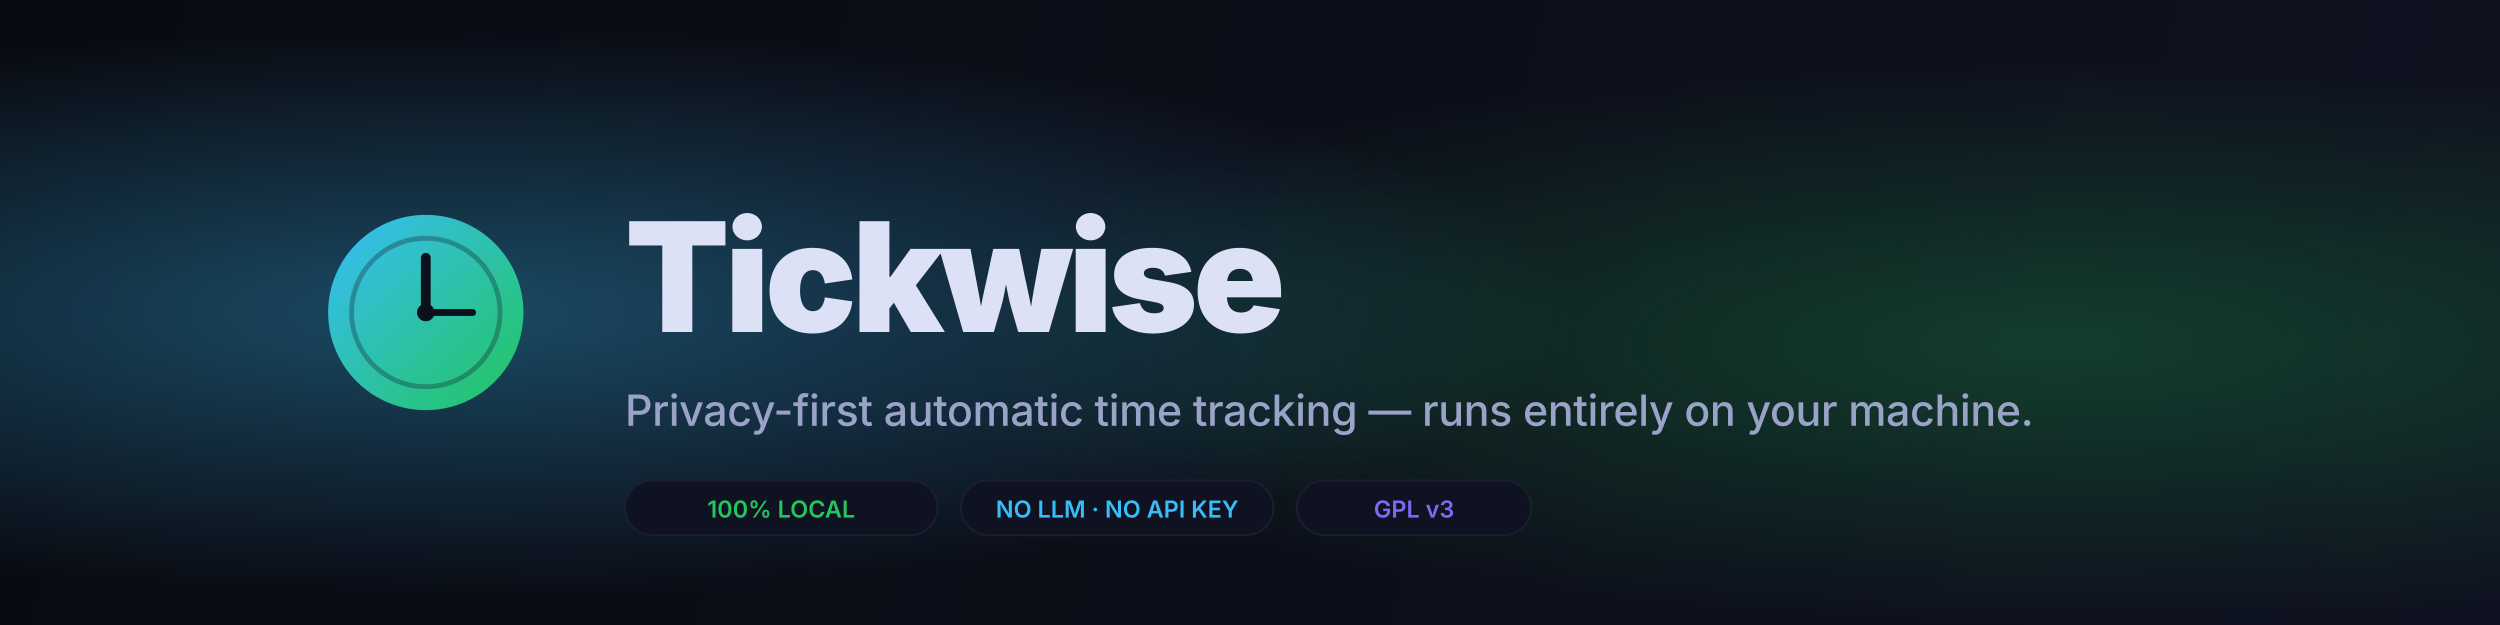
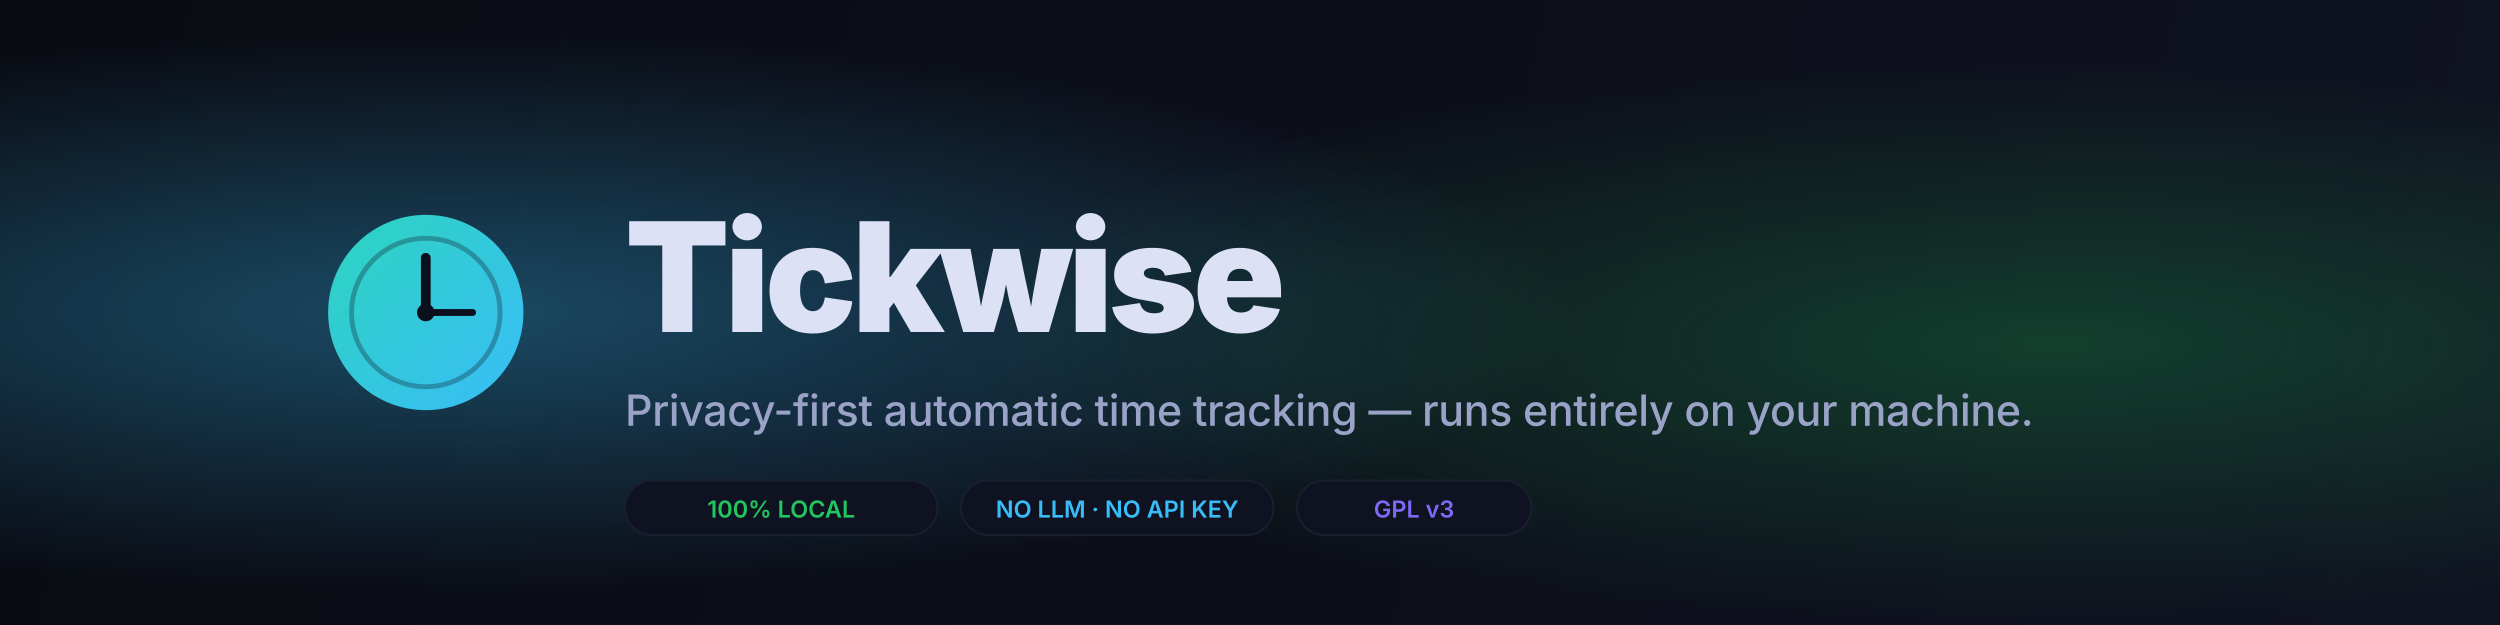
<svg xmlns="http://www.w3.org/2000/svg" viewBox="0 0 1280 320" width="1280" height="320">
  <defs>
    <linearGradient id="bg" x1="0" y1="0" x2="1280" y2="320" gradientUnits="userSpaceOnUse">
      <stop offset="0" stop-color="#090b12" />
      <stop offset="1" stop-color="#0f1220" />
    </linearGradient>
    <linearGradient id="grad" x1="0" y1="0" x2="1" y2="1">
-       <stop offset="0" stop-color="#38bdf8" />
-       <stop offset="1" stop-color="#22c55e" />
+       <stop offset="0" stop-color="#2dd4bf" />
+       <stop offset="1" stop-color="#38bdf8" />
    </linearGradient>
    <radialGradient id="halo" cx="0.18" cy="0.5" r="0.45">
      <stop offset="0" stop-color="#38bdf8" stop-opacity=".35" />
      <stop offset="1" stop-color="#38bdf8" stop-opacity="0" />
    </radialGradient>
    <radialGradient id="halo2" cx="0.82" cy="0.55" r="0.45">
      <stop offset="0" stop-color="#22c55e" stop-opacity=".25" />
      <stop offset="1" stop-color="#22c55e" stop-opacity="0" />
    </radialGradient>
  </defs>
  <rect width="1280" height="320" fill="url(#bg)" />
  <rect width="1280" height="320" fill="url(#halo)" />
  <rect width="1280" height="320" fill="url(#halo2)" />
  <g transform="translate(168 110)">
    <circle cx="50" cy="50" r="50" fill="url(#grad)" />
    <circle cx="50" cy="50" r="38" fill="none" stroke="#0c0f1c" stroke-width="2.5" opacity=".3" />
    <line x1="50" y1="50" x2="50" y2="22" stroke="#0c0f1c" stroke-width="5" stroke-linecap="round" />
    <line x1="50" y1="50" x2="74" y2="50" stroke="#0c0f1c" stroke-width="3.5" stroke-linecap="round" />
    <circle cx="50" cy="50" r="4.5" fill="#0c0f1c" />
  </g>
  <g font-family="Inter, system-ui, sans-serif" fill="#dde1f5">
    <text x="320" y="170" font-size="78" font-weight="900" letter-spacing="-2.5">Tickwise</text>
    <text x="320" y="218" font-size="22" font-weight="500" fill="#9aa3c7" letter-spacing="-0.2">
      Privacy-first automatic time tracking — runs entirely on your machine.
    </text>
    <g transform="translate(320 246)">
      <rect width="160" height="28" rx="14" fill="#0f1220" stroke="#1a1e30" />
      <text x="80" y="19" font-size="12" font-weight="600" fill="#22c55e" text-anchor="middle">100% LOCAL</text>
      <rect x="172" width="160" height="28" rx="14" fill="#0f1220" stroke="#1a1e30" />
      <text x="252" y="19" font-size="12" font-weight="600" fill="#38bdf8" text-anchor="middle">NO LLM · NO API KEY</text>
      <rect x="344" width="120" height="28" rx="14" fill="#0f1220" stroke="#1a1e30" />
      <text x="404" y="19" font-size="12" font-weight="600" fill="#7c6af7" text-anchor="middle">GPL v3</text>
    </g>
  </g>
</svg>
